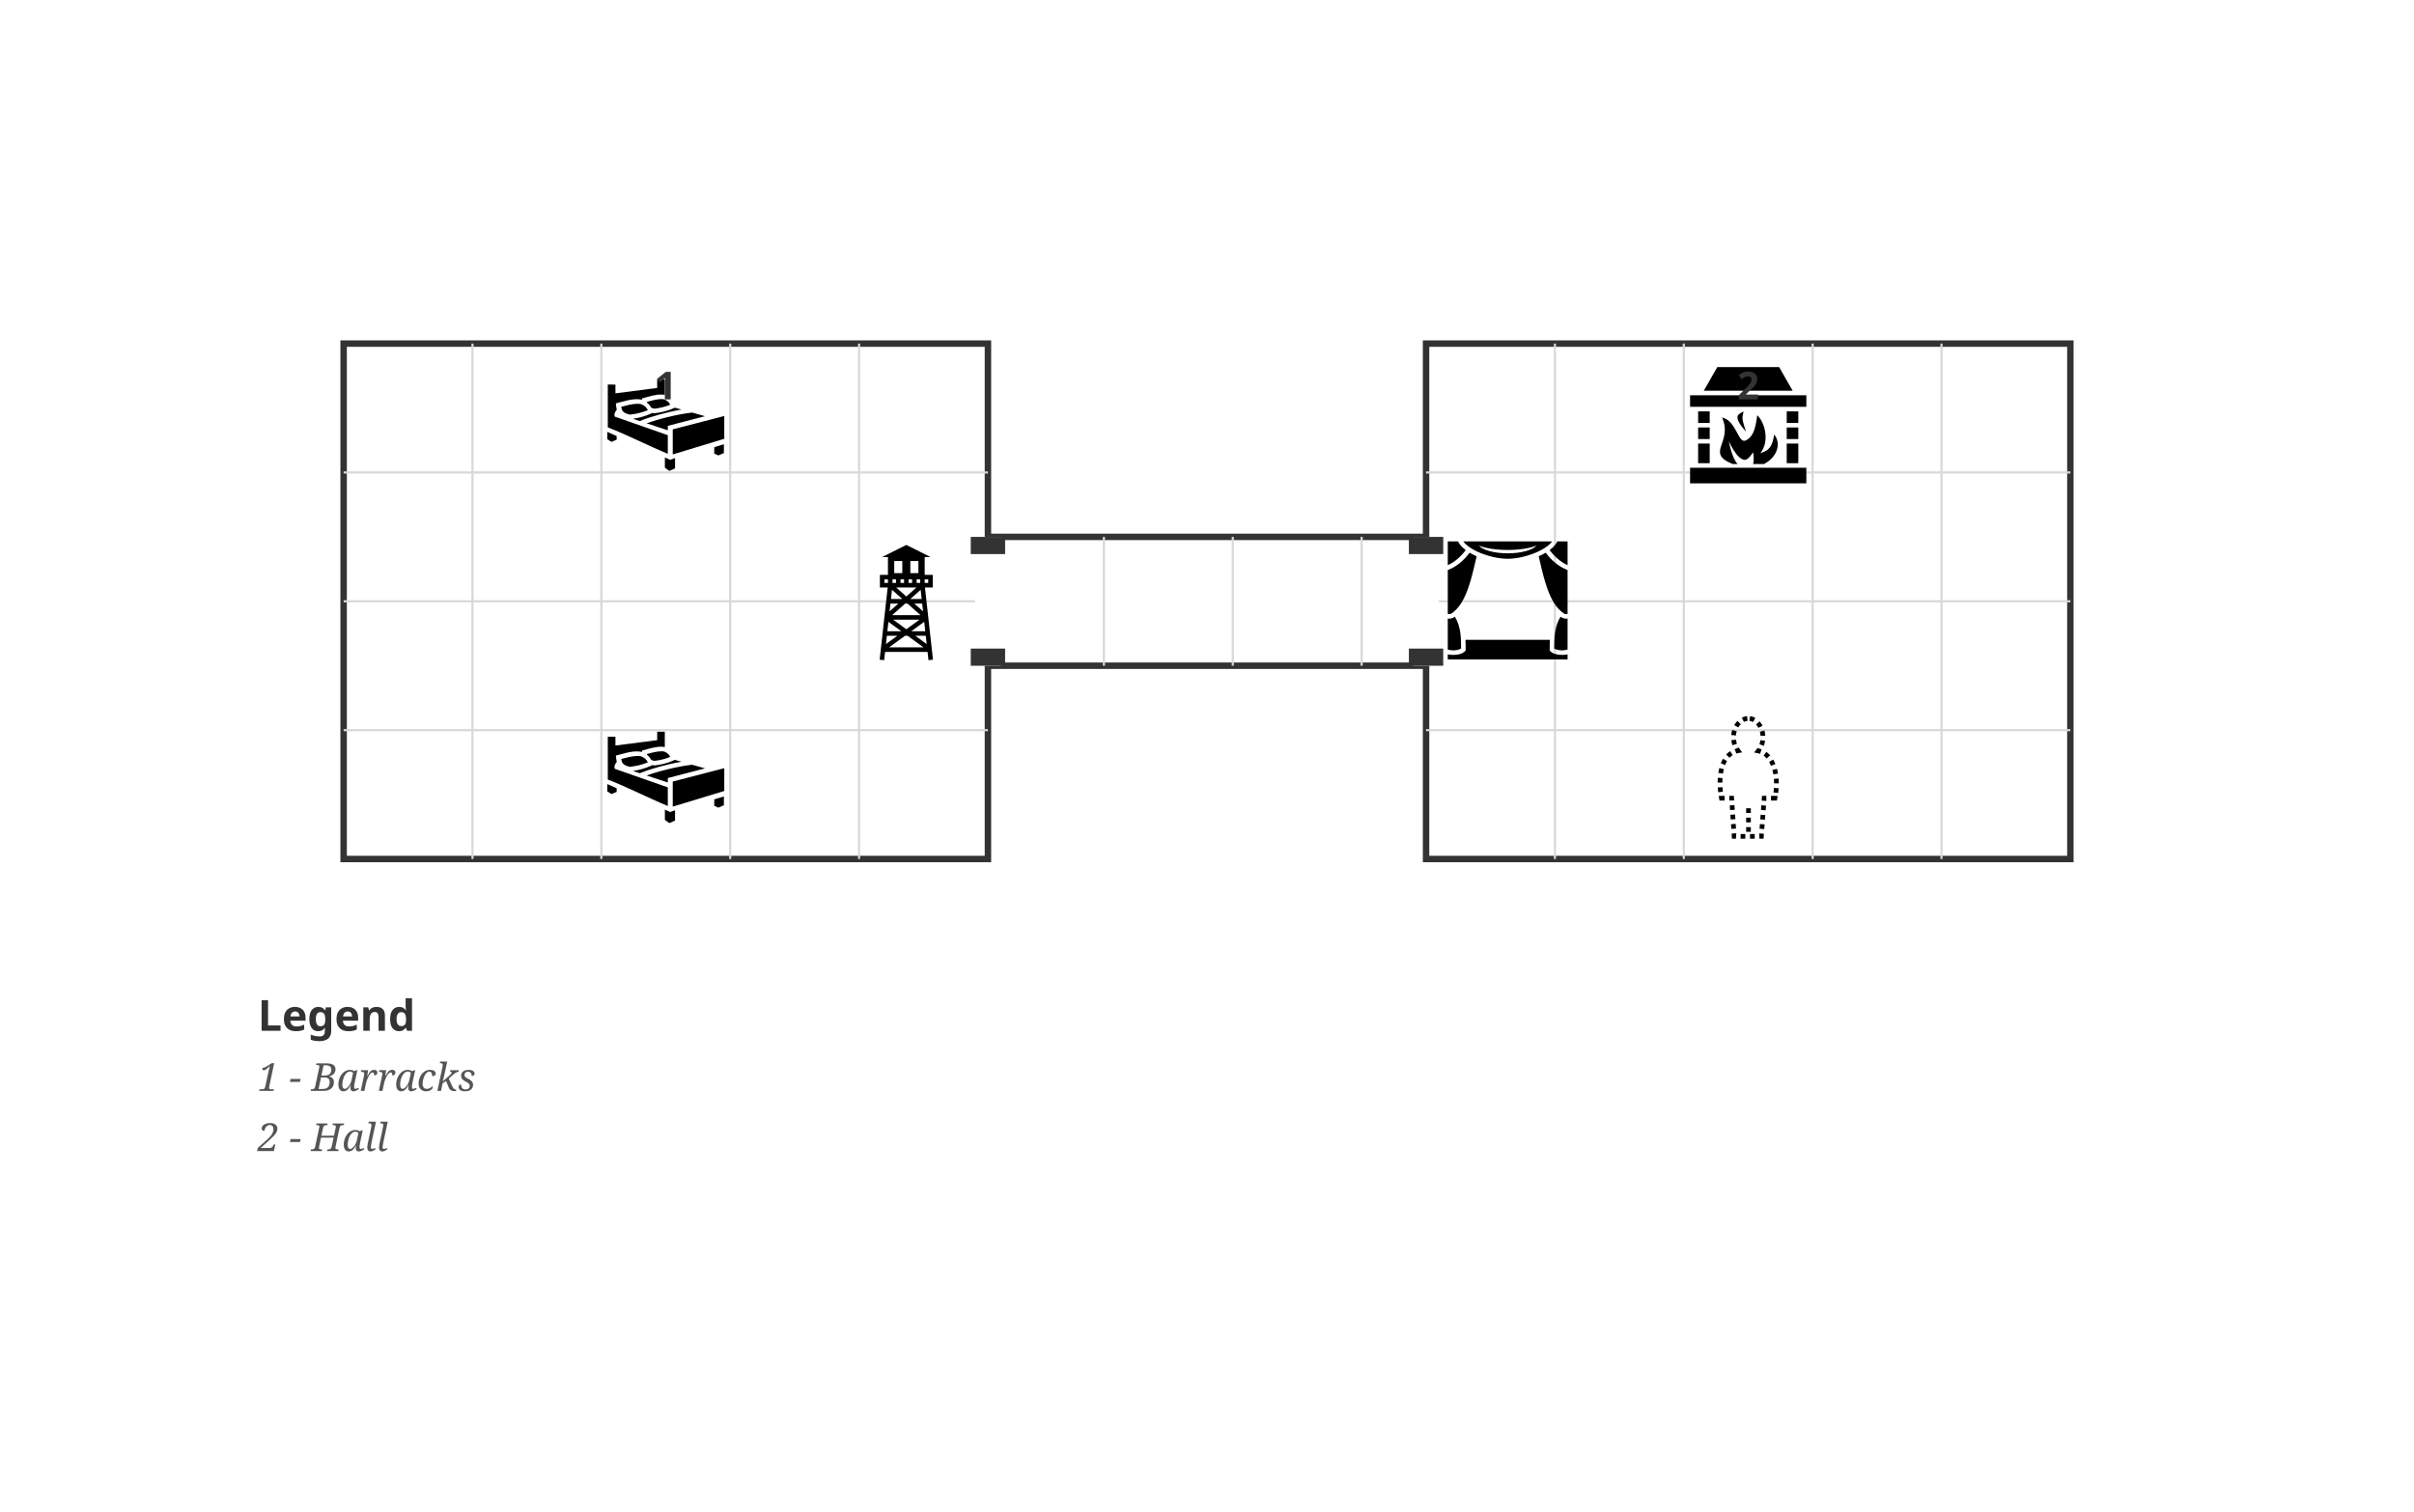
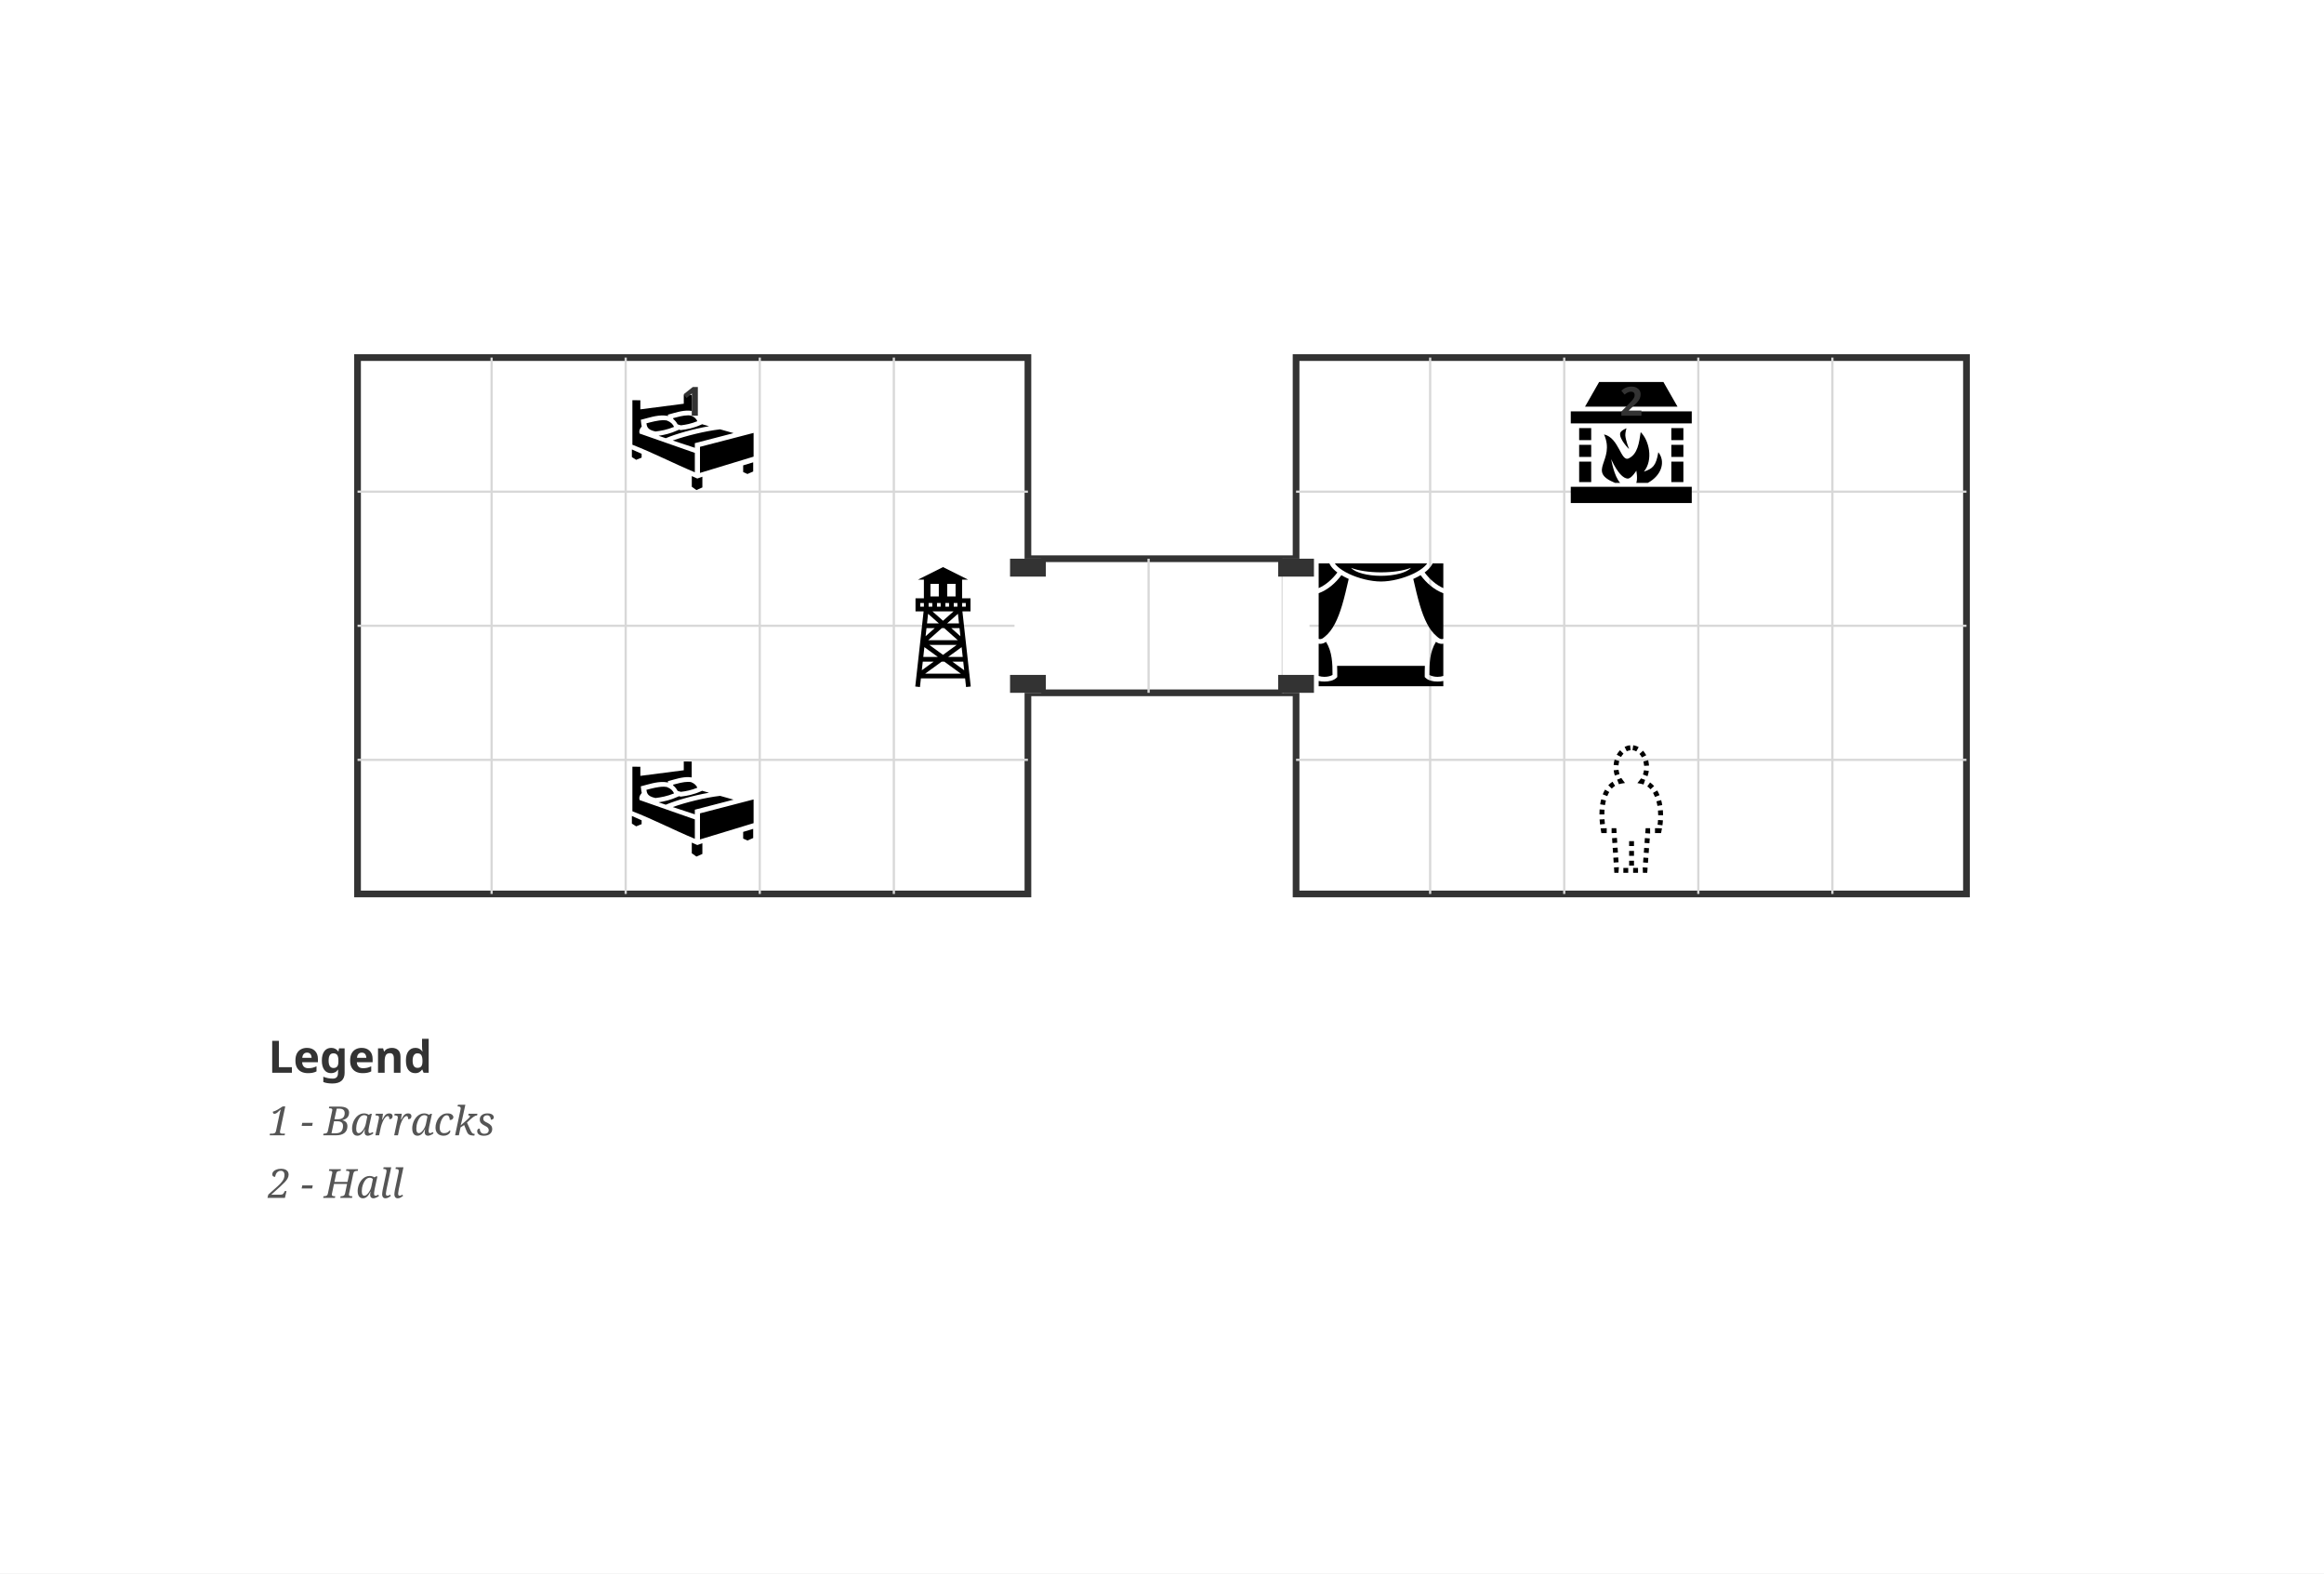
- <svg xmlns="http://www.w3.org/2000/svg" viewBox="-155 -140 562 352" width="562" height="352">
+ <svg xmlns="http://www.w3.org/2000/svg" viewBox="-155 -140 520 352" width="520" height="352">
  <defs>
    <pattern id="hatch" width="6" height="6" patternTransform="rotate(45 0 0)" patternUnits="userSpaceOnUse">
      <line x1="0" y1="0" x2="0" y2="6" stroke="#888" stroke-width="1.2" />
    </pattern>
    <symbol id="door-open" viewBox="0 0 30 30">
      <rect x="0" y="12" width="30" height="6" fill="white" />
      <rect x="0" y="11" width="4" height="8" fill="#333" />
      <rect x="26" y="11" width="4" height="8" fill="#333" />
    </symbol>
    <symbol id="door-closed" viewBox="0 0 30 30">
      <rect x="0" y="12" width="30" height="6" fill="white" />
      <rect x="2" y="13" width="26" height="4" fill="#333" />
    </symbol>
    <symbol id="door-locked" viewBox="0 0 30 30">
      <rect x="0" y="12" width="30" height="6" fill="white" />
      <rect x="2" y="11" width="26" height="8" fill="#333" />
      <rect x="4" y="13" width="22" height="4" fill="white" />
    </symbol>
    <symbol id="door-secret" viewBox="0 0 30 30">
      <line x1="0" y1="15" x2="30" y2="15" stroke="#888" stroke-width="1.2" stroke-dasharray="6,6" />
    </symbol>
    <symbol id="feat-ladder" viewBox="0 0 30 30">
      <line x1="8" y1="3" x2="8" y2="27" stroke="#333" stroke-width="1.5" />
      <line x1="22" y1="3" x2="22" y2="27" stroke="#333" stroke-width="1.5" />
      <line x1="8" y1="7" x2="22" y2="7" stroke="#333" stroke-width="1" />
      <line x1="8" y1="13" x2="22" y2="13" stroke="#333" stroke-width="1" />
      <line x1="8" y1="19" x2="22" y2="19" stroke="#333" stroke-width="1" />
      <line x1="8" y1="25" x2="22" y2="25" stroke="#333" stroke-width="1" />
    </symbol>
    <symbol id="feat-window" viewBox="0 0 30 6">
      <rect x="0" y="0" width="30" height="6" fill="white" />
      <rect x="0" y="1" width="8" height="4" fill="#cce" stroke="#99c" stroke-width="0.5" />
      <rect x="11" y="1" width="8" height="4" fill="#cce" stroke="#99c" stroke-width="0.5" />
      <rect x="22" y="1" width="8" height="4" fill="#cce" stroke="#99c" stroke-width="0.5" />
    </symbol>
  </defs>
-   <rect x="-155" y="-140" width="562" height="352" fill="white" />
-   <rect x="72" y="-15" width="108" height="30" fill="white" />
-   <line x1="72" y1="-15" x2="180" y2="-15" stroke="#333" stroke-width="1.5" />
-   <line x1="72" y1="15" x2="180" y2="15" stroke="#333" stroke-width="1.5" />
+   <rect x="-155" y="-140" width="520" height="352" fill="white" />
+   <rect x="72" y="-15" width="66" height="30" fill="white" />
+   <line x1="72" y1="-15" x2="138" y2="-15" stroke="#333" stroke-width="1.5" />
+   <line x1="72" y1="15" x2="138" y2="15" stroke="#333" stroke-width="1.5" />
  <line x1="102" y1="-15" x2="102" y2="15" stroke="#d8d8d8" stroke-width="0.5" />
  <line x1="132" y1="-15" x2="132" y2="15" stroke="#d8d8d8" stroke-width="0.5" />
-   <line x1="162" y1="-15" x2="162" y2="15" stroke="#d8d8d8" stroke-width="0.5" />
  <rect x="-75" y="-60" width="150" height="120" fill="white" />
-   <rect x="177" y="-60" width="150" height="120" fill="white" />
+   <rect x="135" y="-60" width="150" height="120" fill="white" />
  <rect x="-75" y="-60" width="150" height="120" fill="none" stroke="#333" stroke-width="1.5" />
-   <rect x="177" y="-60" width="150" height="120" fill="none" stroke="#333" stroke-width="1.5" />
+   <rect x="135" y="-60" width="150" height="120" fill="none" stroke="#333" stroke-width="1.5" />
  <line x1="-45" y1="-60" x2="-45" y2="60" stroke="#d8d8d8" stroke-width="0.5" />
  <line x1="-15" y1="-60" x2="-15" y2="60" stroke="#d8d8d8" stroke-width="0.5" />
  <line x1="15" y1="-60" x2="15" y2="60" stroke="#d8d8d8" stroke-width="0.5" />
  <line x1="45" y1="-60" x2="45" y2="60" stroke="#d8d8d8" stroke-width="0.5" />
  <line x1="-75" y1="-30" x2="75" y2="-30" stroke="#d8d8d8" stroke-width="0.5" />
  <line x1="-75" y1="0" x2="75" y2="0" stroke="#d8d8d8" stroke-width="0.5" />
  <line x1="-75" y1="30" x2="75" y2="30" stroke="#d8d8d8" stroke-width="0.5" />
-   <line x1="207" y1="-60" x2="207" y2="60" stroke="#d8d8d8" stroke-width="0.5" />
-   <line x1="237" y1="-60" x2="237" y2="60" stroke="#d8d8d8" stroke-width="0.5" />
-   <line x1="267" y1="-60" x2="267" y2="60" stroke="#d8d8d8" stroke-width="0.5" />
-   <line x1="297" y1="-60" x2="297" y2="60" stroke="#d8d8d8" stroke-width="0.5" />
-   <line x1="177" y1="-30" x2="327" y2="-30" stroke="#d8d8d8" stroke-width="0.5" />
-   <line x1="177" y1="0" x2="327" y2="0" stroke="#d8d8d8" stroke-width="0.5" />
-   <line x1="177" y1="30" x2="327" y2="30" stroke="#d8d8d8" stroke-width="0.5" />
+   <line x1="165" y1="-60" x2="165" y2="60" stroke="#d8d8d8" stroke-width="0.5" />
+   <line x1="195" y1="-60" x2="195" y2="60" stroke="#d8d8d8" stroke-width="0.5" />
+   <line x1="225" y1="-60" x2="225" y2="60" stroke="#d8d8d8" stroke-width="0.5" />
+   <line x1="255" y1="-60" x2="255" y2="60" stroke="#d8d8d8" stroke-width="0.5" />
+   <line x1="135" y1="-30" x2="285" y2="-30" stroke="#d8d8d8" stroke-width="0.5" />
+   <line x1="135" y1="0" x2="285" y2="0" stroke="#d8d8d8" stroke-width="0.5" />
+   <line x1="135" y1="30" x2="285" y2="30" stroke="#d8d8d8" stroke-width="0.5" />
  <svg x="-15" y="-56" width="30" height="30" viewBox="0 0 512 512">
    <path fill="currentColor" d="M239.802 74.44v.19h12.275v29.433h.004v31.265a85 85 0 0 0-10.095-1.084c-26.8-1.293-55.033 8.738-73.23 13.36l-7.545 1.92l.582 5.564c-.46-.176-.917-.356-1.387-.525l-.705-.256l-.74-.135c-4.097-.747-8.27-1.193-12.48-1.39c-29.477-1.372-60.834 9.463-81.174 14.523l-7.612 1.892l.836 7.8c.605 5.644 1.218 11.59 2.774 17.493c-10.642 13.072-10.078 18.35-8.417 27.184l211.14 73.916v74.053C184.03 336.45 106.252 295.828 25.582 264.49v-170h18v.125h12.374v34.77l165.848-21.414V74.44zm-2.088 77.845q1.804-.02 3.564.04c2.818.095 5.505.396 8.09.84c13.548 5.197 20.296 12.637 24.25 21.462c-23.255 9.644-44.174 13.507-62.515 15.736c-5.277-1.15-9.503-2.466-12.944-3.894a63.3 63.3 0 0 0-16.522-20.16a92 92 0 0 1-.584-3.33c17.414-4.63 38.614-10.504 56.66-10.695zm-94.35 18.528q2.07-.022 4.09.046a69 69 0 0 1 9.26.95c15.757 5.89 23.546 14.435 28.002 24.526c-26.44 10.85-50.22 15.162-70.965 17.62c-17.42-3.692-25.116-8.99-29.17-14.665c-3.072-4.302-4.524-9.753-5.53-16.518c19.495-5.077 43.62-11.753 64.314-11.96zM291.8 186.295l26.406 7.453c-59.194 10.41-125.095 28.732-165.18 45.766l-27.443-9.17c21.235-3.146 45.785-8.753 72.568-20.846l5.29-2.39c1.72.44 3.5.853 5.35 1.232l1.42.29l1.44-.17c21.562-2.54 47.905-7.294 77.15-20.782zm68.797 19.418l51.336 14.49l-147.905 38.377v17.6l-82.517-27.147l-1.77-.59c49.176-17.717 124.438-36.303 180.857-42.73zm127.79 13.68v90.57L283.69 372.127v-99.62zM23.613 282.45L60.837 299v14.674L39.98 322.13l-16.366-10.57zm463.26 49.243v34.995l-21.91 9.515l-16.367-7.4v-25.487zm-234.453 52.49l11.608 5.16l9.442 4.196l19.342-6.87v40.848l-22.704 10.043l-17.687-12.685z" />
  </svg>
  <svg x="-15" y="26" width="30" height="30" viewBox="0 0 512 512">
    <path fill="currentColor" d="M239.802 74.44v.19h12.275v29.433h.004v31.265a85 85 0 0 0-10.095-1.084c-26.8-1.293-55.033 8.738-73.23 13.36l-7.545 1.92l.582 5.564c-.46-.176-.917-.356-1.387-.525l-.705-.256l-.74-.135c-4.097-.747-8.27-1.193-12.48-1.39c-29.477-1.372-60.834 9.463-81.174 14.523l-7.612 1.892l.836 7.8c.605 5.644 1.218 11.59 2.774 17.493c-10.642 13.072-10.078 18.35-8.417 27.184l211.14 73.916v74.053C184.03 336.45 106.252 295.828 25.582 264.49v-170h18v.125h12.374v34.77l165.848-21.414V74.44zm-2.088 77.845q1.804-.02 3.564.04c2.818.095 5.505.396 8.09.84c13.548 5.197 20.296 12.637 24.25 21.462c-23.255 9.644-44.174 13.507-62.515 15.736c-5.277-1.15-9.503-2.466-12.944-3.894a63.3 63.3 0 0 0-16.522-20.16a92 92 0 0 1-.584-3.33c17.414-4.63 38.614-10.504 56.66-10.695zm-94.35 18.528q2.07-.022 4.09.046a69 69 0 0 1 9.26.95c15.757 5.89 23.546 14.435 28.002 24.526c-26.44 10.85-50.22 15.162-70.965 17.62c-17.42-3.692-25.116-8.99-29.17-14.665c-3.072-4.302-4.524-9.753-5.53-16.518c19.495-5.077 43.62-11.753 64.314-11.96zM291.8 186.295l26.406 7.453c-59.194 10.41-125.095 28.732-165.18 45.766l-27.443-9.17c21.235-3.146 45.785-8.753 72.568-20.846l5.29-2.39c1.72.44 3.5.853 5.35 1.232l1.42.29l1.44-.17c21.562-2.54 47.905-7.294 77.15-20.782zm68.797 19.418l51.336 14.49l-147.905 38.377v17.6l-82.517-27.147l-1.77-.59c49.176-17.717 124.438-36.303 180.857-42.73zm127.79 13.68v90.57L283.69 372.127v-99.62zM23.613 282.45L60.837 299v14.674L39.98 322.13l-16.366-10.57zm463.26 49.243v34.995l-21.91 9.515l-16.367-7.4v-25.487zm-234.453 52.49l11.608 5.16l9.442 4.196l19.342-6.87v40.848l-22.704 10.043l-17.687-12.685z" />
  </svg>
  <svg x="41" y="-15" width="30" height="30" viewBox="0 0 512 512">
    <path fill="currentColor" d="m256 32l-96 48h23v71h-32v50h30.945L155.36 440.244l-.653.477l.522.72l-4.175 37.566l-.994 8.945l17.89 1.99l.995-8.946L171.61 457h168.78l2.665 23.994l.994 8.945l17.89-1.99l-.995-8.944l-4.174-37.567l.523-.72l-.654-.476L330.054 201H361v-50h-32V80h23zm-48 64h32v48h-32zm64 0h32v48h-32zm-103 73h14v14h-14zm32 0h14v14h-14zm32 0h14v14h-14zm32 0h14v14h-14zm32 0h14v14h-14zm32 0h14v14h-14zm-113.328 32h80.656L256 236.848zm-16.65 9.283L240.33 247h-45.385l4.08-36.717zm113.955 0l4.08 36.717h-45.385zM192.945 265h31.383l-34.822 30.953l3.44-30.953zm58.477 0h9.156l51.75 46H199.672zm36.25 0h31.383l3.44 30.953L287.67 265zm-83.994 64h104.644L256 367.053zm-18.8 8.586L236.323 375h-55.6l4.157-37.414zm142.243 0L331.278 375h-55.6l51.444-37.414zM178.724 393h41.6l-45.26 32.914zm72.205 0h10.144l63.25 46H187.678l63.25-46zm40.75 0h41.6l3.658 32.914z" />
  </svg>
-   <svg x="237" y="-56" width="30" height="30" viewBox="0 0 512 512">
+   <svg x="195" y="-56" width="30" height="30" viewBox="0 0 512 512">
    <path fill="currentColor" d="m133.2 25l-53.69 94H432.5l-53.7-94zM25 137v46h462v-46zm32 64v46h46v-46zm352 0v46h46v-46zm-171.4.6s-22 8.8-24 18.8c-4.6 22.8 33.9 60.8 33.9 60.8s-13.3-34.6-14.3-52.8c-.5-9.1 4.4-26.8 4.4-26.8m54.4 14.8c-6.1 40.2-11.2 83.7-45.9 100.2c-30.3 14.4-36.4-78.5-94.1-91.5c44.9 101.1-68.9 139.9 42.2 185.2h19.5c-24-25.9-34.4-90.8-34.4-90.8s30.2 72 62.5 74.2c15 1 33.5-30.2 33.5-30.2s5.9 29.8-.1 46.8H319c27.3-14.8 44.6-35.7 51.2-57.3c6.5-20.9 3-42.5-10.9-59.9c-8.6 51.8-21.4 62.8-55.1 74.1c36.6-44.7 20.2-119.2-12.2-150.8M57 265v46h46v-46zm352 0v46h46v-46zM57 329v78h46v-78zm352 0v78h46v-78zM25 425v62h462v-62z" />
  </svg>
-   <svg x="237" y="26" width="30" height="30" viewBox="0 0 512 512">
+   <svg x="195" y="26" width="30" height="30" viewBox="0 0 512 512">
    <path fill="currentColor" d="M260.7 31.1c5.2.51 9.9 2.45 14.5 4.9l9.1-16.3c-6.4-3.81-13.9-6.07-20.7-7.3c-.9 6.24-1.9 12.47-2.9 18.7m-9.1-18.4c-7.6.51-14.1 2.52-21.1 6l8.3 16.7c5.1-1.88 9.6-3.72 14.6-4zm-38.5 18.7c-5 5.17-9.8 11.69-12.7 17l16.3 9.1c3.1-4.71 5.9-9.09 9.6-12.8c-4.3-4.46-9-8.78-13.2-13.3m88.1 1.9l-14 12.4c3.8 3.98 6.6 8.63 9.3 13.4l16.7-8.5c-3.5-6.29-7.8-12.54-12-17.3M192.4 67.4c-2.1 6.71-3.3 14.19-3.8 20.2l18.6 1.8c.6-6.22 1.4-10.74 3-16.5zm128.2 2.2c-6 1.86-12 3.42-18.1 4.9c1.1 5.58 2.2 11.79 2.7 16.6l18.7-1c-.8-7.04-1.8-14.28-3.3-20.5m-113.2 36.6l-18.5 1.9c.4 7 2.6 14.3 4.3 20.1l17.8-5.7c-1.7-5.8-2.9-11-3.6-16.3m97.2 1.7c-.8 5.7-2.4 11.2-4 16.2l17.5 6.6c2.3-6.7 4.1-14 5-20zm-86.7 29.4s-11.5 5.4-16.1 6.7c0 0 4.8 9.6 6.9 17.1c7.6-2.2 15.5-3.2 23.3-4.5c-4.7-6.9-10.5-13.4-14.1-19.3m75.3 1.7c-4.2 6.3-9.2 12-13.9 17.9c7.8 2.1 16 2.7 23.6 5.5c0 0 4.4-12.9 6.1-17.7c-5.7-1.9-15.8-5.7-15.8-5.7m-108.9 12.7c-6.6 4.4-11.1 8.1-16.1 13.4l13.5 12.9c4.6-4.5 7.8-7.5 12.6-10.5zm143.6 2.8l-10.8 15.2c4.6 3.1 8.7 6.9 12.3 11.1l13.9-12.5c-5.4-5.6-9.4-9.8-15.4-13.8m-172.1 27.4c-3.5 5.7-6.3 11.8-8.7 18l17.4 6.9c2-5.4 4.5-10.7 7.5-15.6zm199.5 3.2l-16.2 9.2c2.8 5.1 5.4 10.4 7.6 15.8L364 203c-2.4-6.2-5.5-12.1-8.7-17.9m-214.2 33.8c-1.6 6.2-3 12.7-3.8 19.2l18.4 2.8c.8-5.9 2.2-11.7 3.5-17.5zm229.1 3l-18.1 4.8c1.8 5.7 2.6 11.5 3.8 17.4l18.4-3.1c-1.1-6.4-2.3-12.8-4.1-19.1m-235.1 35.5c-.5 6.8-.6 12.6-.6 19.3h18.7c.1-6.3.2-12.9.6-18zm241.6 2.9l-18.7 1.5c.5 5.8.8 12 .8 18l18.7-.1c-.1-7-.4-13.2-.8-19.4m-223 34.6l-18.7 1c.4 6.4 1 12.7 1.7 19.1l18.6-2c-.8-6-1.2-12.1-1.6-18.1m204.5 2.9c-.2 6-1 12-1.7 18l18.5 2.4c1-6.3 1.4-12.7 1.9-19.1zM139 329.6c.5 6.3 2 12.9 2.9 18.3h20.3v-18.7c-7.7-.2-15.4.1-23.2.4m41.9-.4c-.1 6.4 0 12.3 0 18.7l19.2-.5c-.5-6.1-.9-12.1-1.2-18.2zm130 0c-.5 6.3-1 12.7-1.5 19l18.7 1.4l-.2-20.4zm35.7 0v18.7h23.2c1.3-6.4 2.3-11.6 3.4-18c-8.8-.9-17.7-.7-26.6-.7m-145.3 36.9l-18.6 1.2l1.2 18.7l18.6-1.3zm106.7.7l-1.3 18.6l18.6 1.4l1.4-18.6zm-60.2 11.9v18.7h18.6v-18.7zm-44 24.7l-18.7 1.2l1.3 18.7L205 422zm101.5.7l-1.4 18.6l18.6 1.4l1.4-18.6zm-57.5 12v18.7h18.6v-18.7zm-41.6 24.6l-18.6 1.2l1.2 18.7l18.7-1.3zm96.3.6l-1.4 18.7l18.6 1.4l1.4-18.7zm-54.7 12.2v18.7h18.6v-18.7zM208.7 478l-18.7 1.2c.5 6.8.9 13.6 1.4 20.4h15.7zm91 .6l.8 21h16.4c.4-6.5 1-13.1 1.5-19.6zm-73.9 2.3v18.7h18.6v-18.7zm37.3 0v18.7h18.7v-18.7z" />
  </svg>
-   <svg x="181" y="-15" width="30" height="30" viewBox="0 0 512 512">
+   <svg x="139" y="-15" width="30" height="30" viewBox="0 0 512 512">
    <path fill="currentColor" d="M18 18v94.275c28.382-12.57 52.994-35.202 71.39-59.734c-4.662-3.466-8.973-7.064-12.865-10.79C68.903 34.452 62.723 26.51 58.973 18zm61.754 0c2.378 3.508 5.41 7.103 9.22 10.75c10.73 10.274 26.505 20.414 44.88 29.117C170.602 75.274 217.8 87 256 87s85.398-11.726 122.146-29.133c18.375-8.703 34.15-18.843 44.88-29.117c3.81-3.647 6.842-7.242 9.22-10.75zm373.273 0c-3.75 8.51-9.93 16.452-17.552 23.75c-3.892 3.726-8.203 7.324-12.864 10.79c18.396 24.533 43.008 47.166 71.39 59.735V18zm-82.554 16.734C354.78 52.937 308.428 65.326 256 65.33c-52.242-.023-98.44-12.343-114.236-30.463C168.982 45.655 211.206 51.987 256 52c44.953-.022 87.294-6.408 114.473-17.266M104.785 62.78C83.37 91.92 53.765 118.415 18 131.788v174.035c2.116.805 4.112 1.178 6 1.178c8.312-.646 12.295-5.132 18.324-9.984c29.568-24.024 49.255-66.27 65.053-119.094c9.187-30.72 17.136-64.91 25.34-100.78a301 301 0 0 1-6.57-3.01c-7.512-3.557-14.67-7.346-21.362-11.35zm302.43 0c-6.693 4.006-13.85 7.795-21.36 11.353a305 305 0 0 1-6.572 3.008c8.204 35.872 16.153 70.062 25.34 100.782c15.798 52.825 35.485 95.07 65.053 119.094c5.414 4.648 11.22 9.89 18.324 9.984c1.888 0 3.884-.373 6-1.178V131.787c-35.764-13.373-65.37-39.87-86.785-69.006zM46.13 317.34C39.233 322.193 31.793 325 24 325c-2.025 0-4.026-.197-6-.564v123.2c6.273 2.01 14.098 3.364 22 3.364c12.41 0 24.637-3.336 30.94-7.316c-.04-43.556-.973-88.042-24.81-126.344m419.74 0c-23.837 38.302-24.77 82.788-24.81 126.344c6.303 3.98 18.53 7.316 30.94 7.316c7.902 0 15.727-1.353 22-3.363v-123.2a33 33 0 0 1-6 .563c-7.792 0-15.232-2.807-22.13-7.66M88.39 409c.6 13.277.61 26.37.61 39v3.73l-2.637 2.633C75.18 465.545 57.5 469 40 469c-7.475 0-14.98-.636-22-2.232V487h476v-20.232c-7.02 1.596-14.525 2.232-22 2.232c-17.5 0-35.18-3.455-46.363-14.637L423 451.73V448c0-12.63.01-25.723.61-39z" />
  </svg>
  <use href="#door-open" x="60" y="-15" width="30" height="30" preserveAspectRatio="none" transform="rotate(90,75,0)" />
-   <use href="#door-open" x="162" y="-15" width="30" height="30" preserveAspectRatio="none" transform="rotate(90,177,0)" />
+   <use href="#door-open" x="120" y="-15" width="30" height="30" preserveAspectRatio="none" transform="rotate(90,135,0)" />
  <text x="0" y="-47" text-anchor="middle" dominant-baseline="auto" fill="#333" font-size="9" font-family="sans-serif" font-weight="bold">1</text>
-   <text x="252" y="-47" text-anchor="middle" dominant-baseline="auto" fill="#333" font-size="9" font-family="sans-serif" font-weight="bold">2</text>
+   <text x="210" y="-47" text-anchor="middle" dominant-baseline="auto" fill="#333" font-size="9" font-family="sans-serif" font-weight="bold">2</text>
  <text x="-95" y="100" fill="#333" font-size="10" font-family="sans-serif" font-weight="bold">Legend</text>
  <text x="-95" y="114" fill="#555" font-size="9" font-family="serif" font-style="italic">1 - Barracks</text>
  <text x="-95" y="128" fill="#555" font-size="9" font-family="serif" font-style="italic">2 - Hall</text>
</svg>
